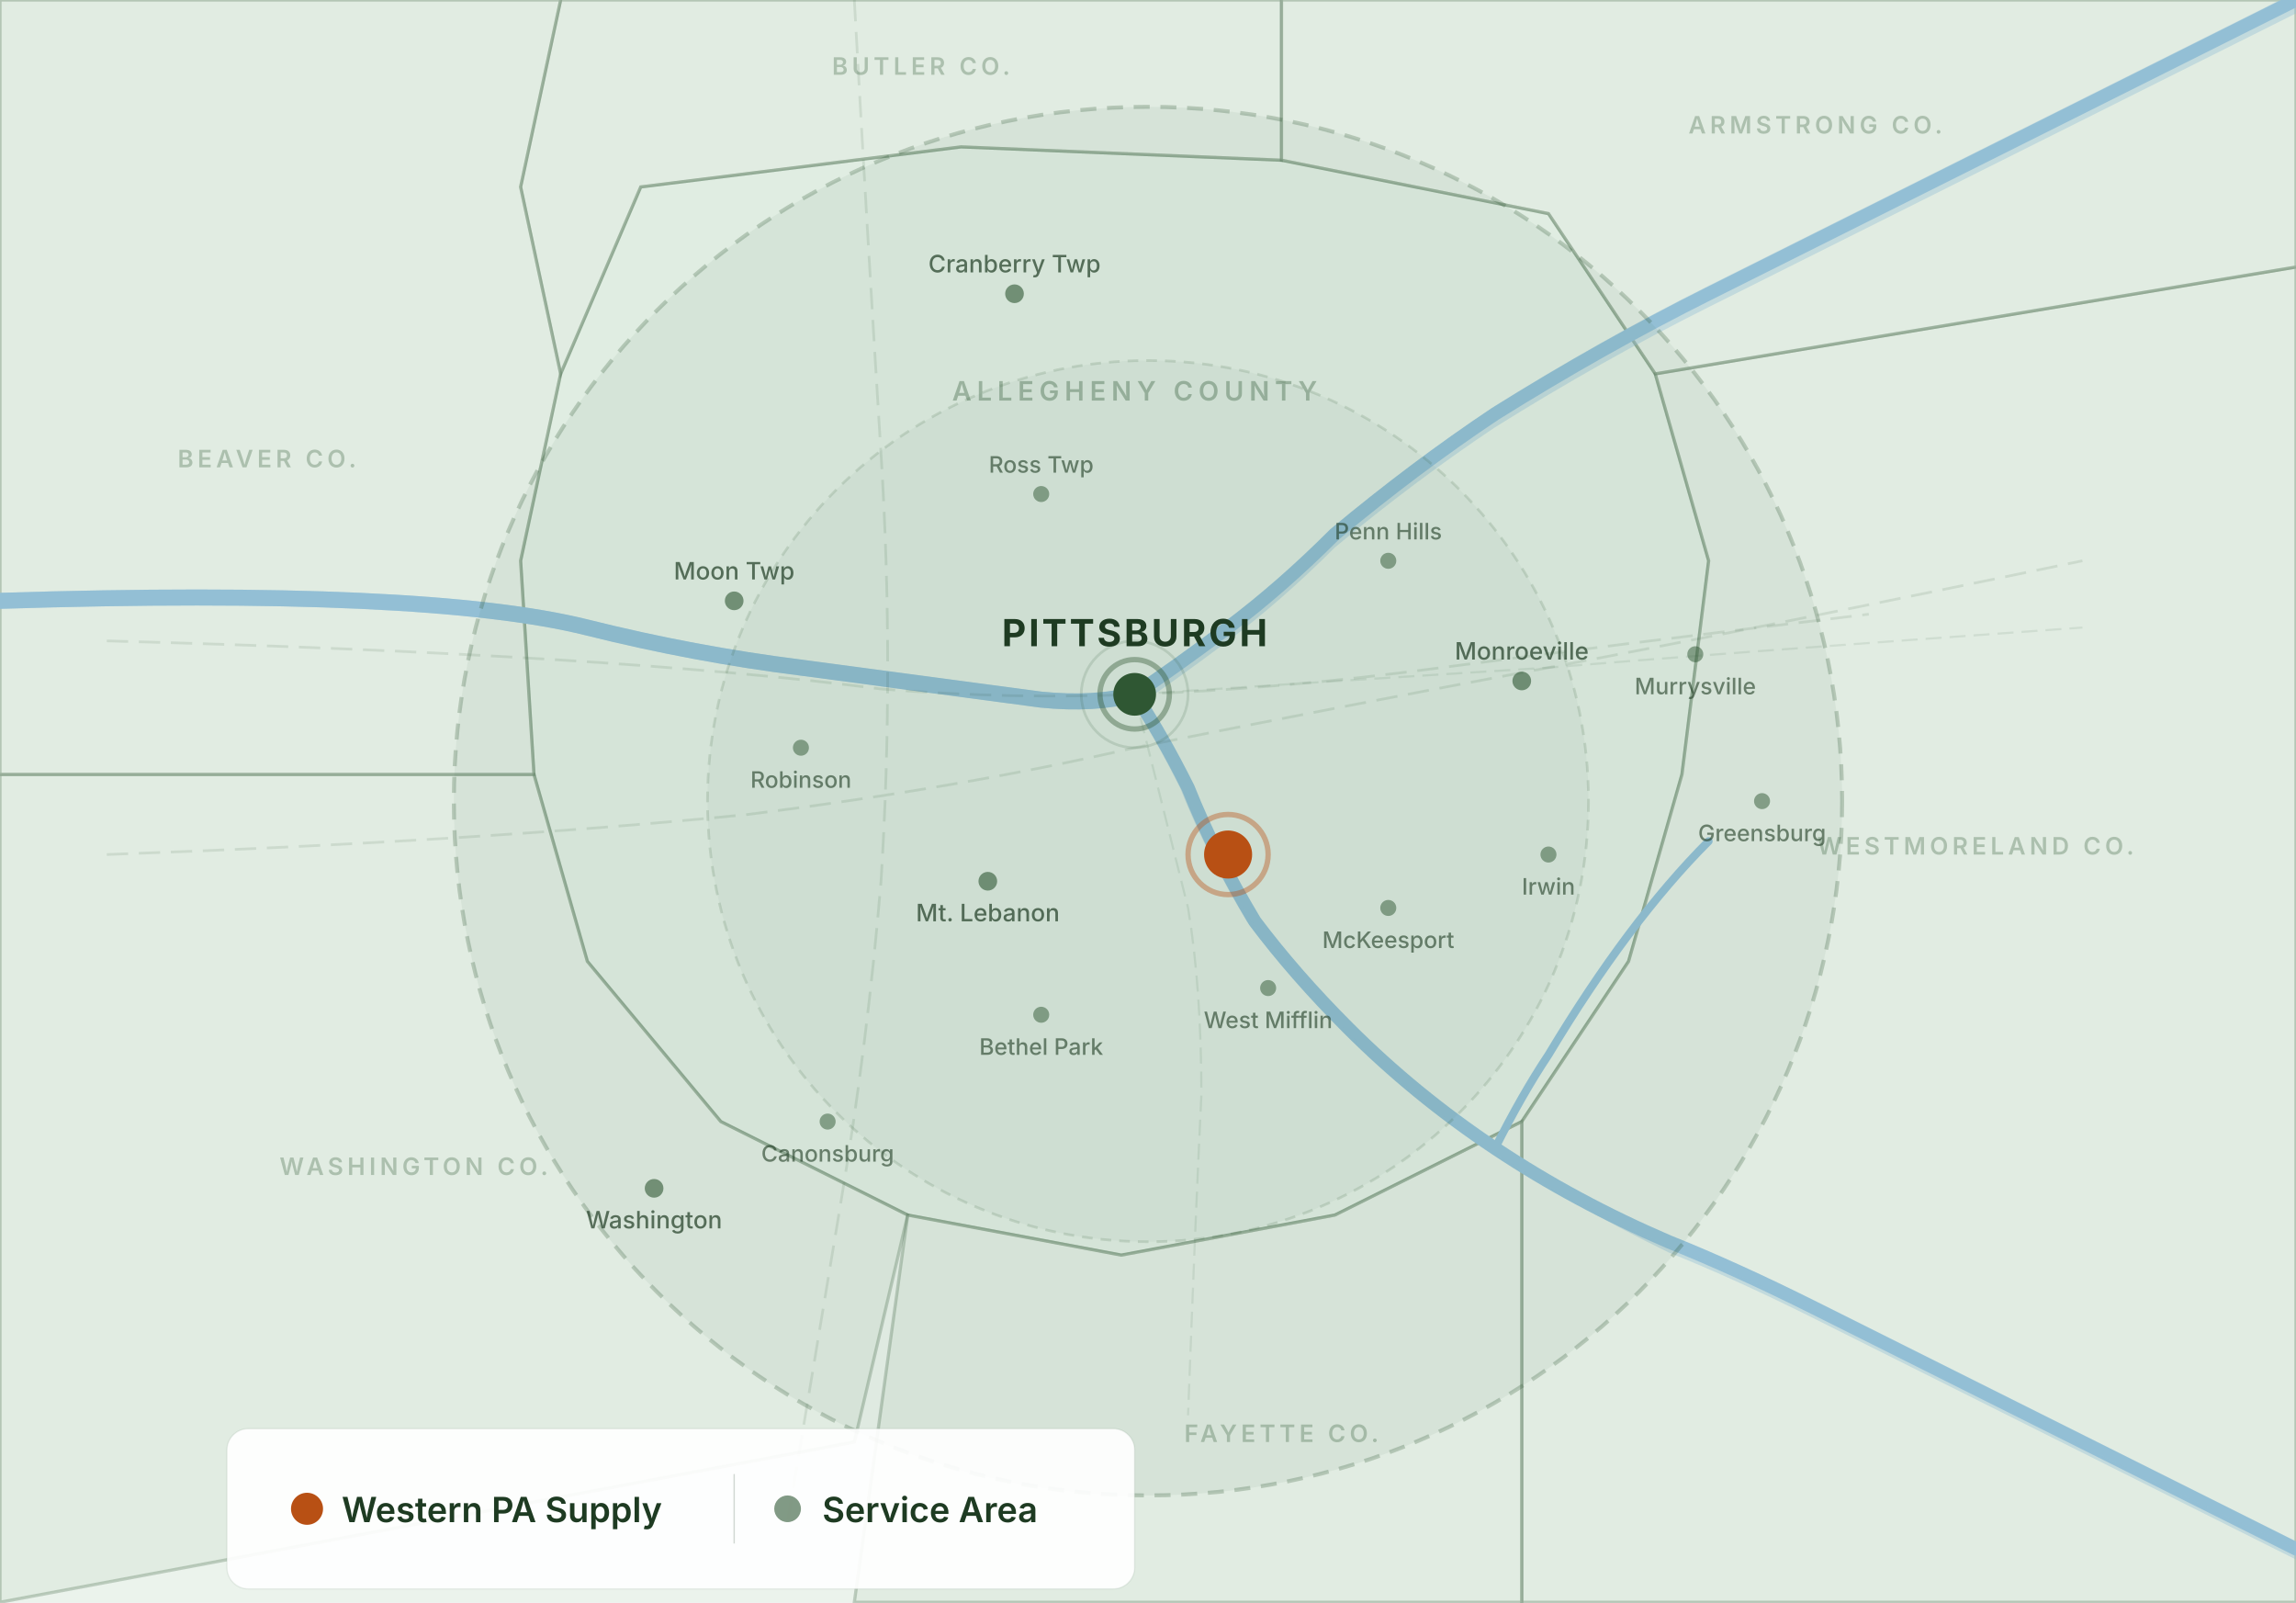
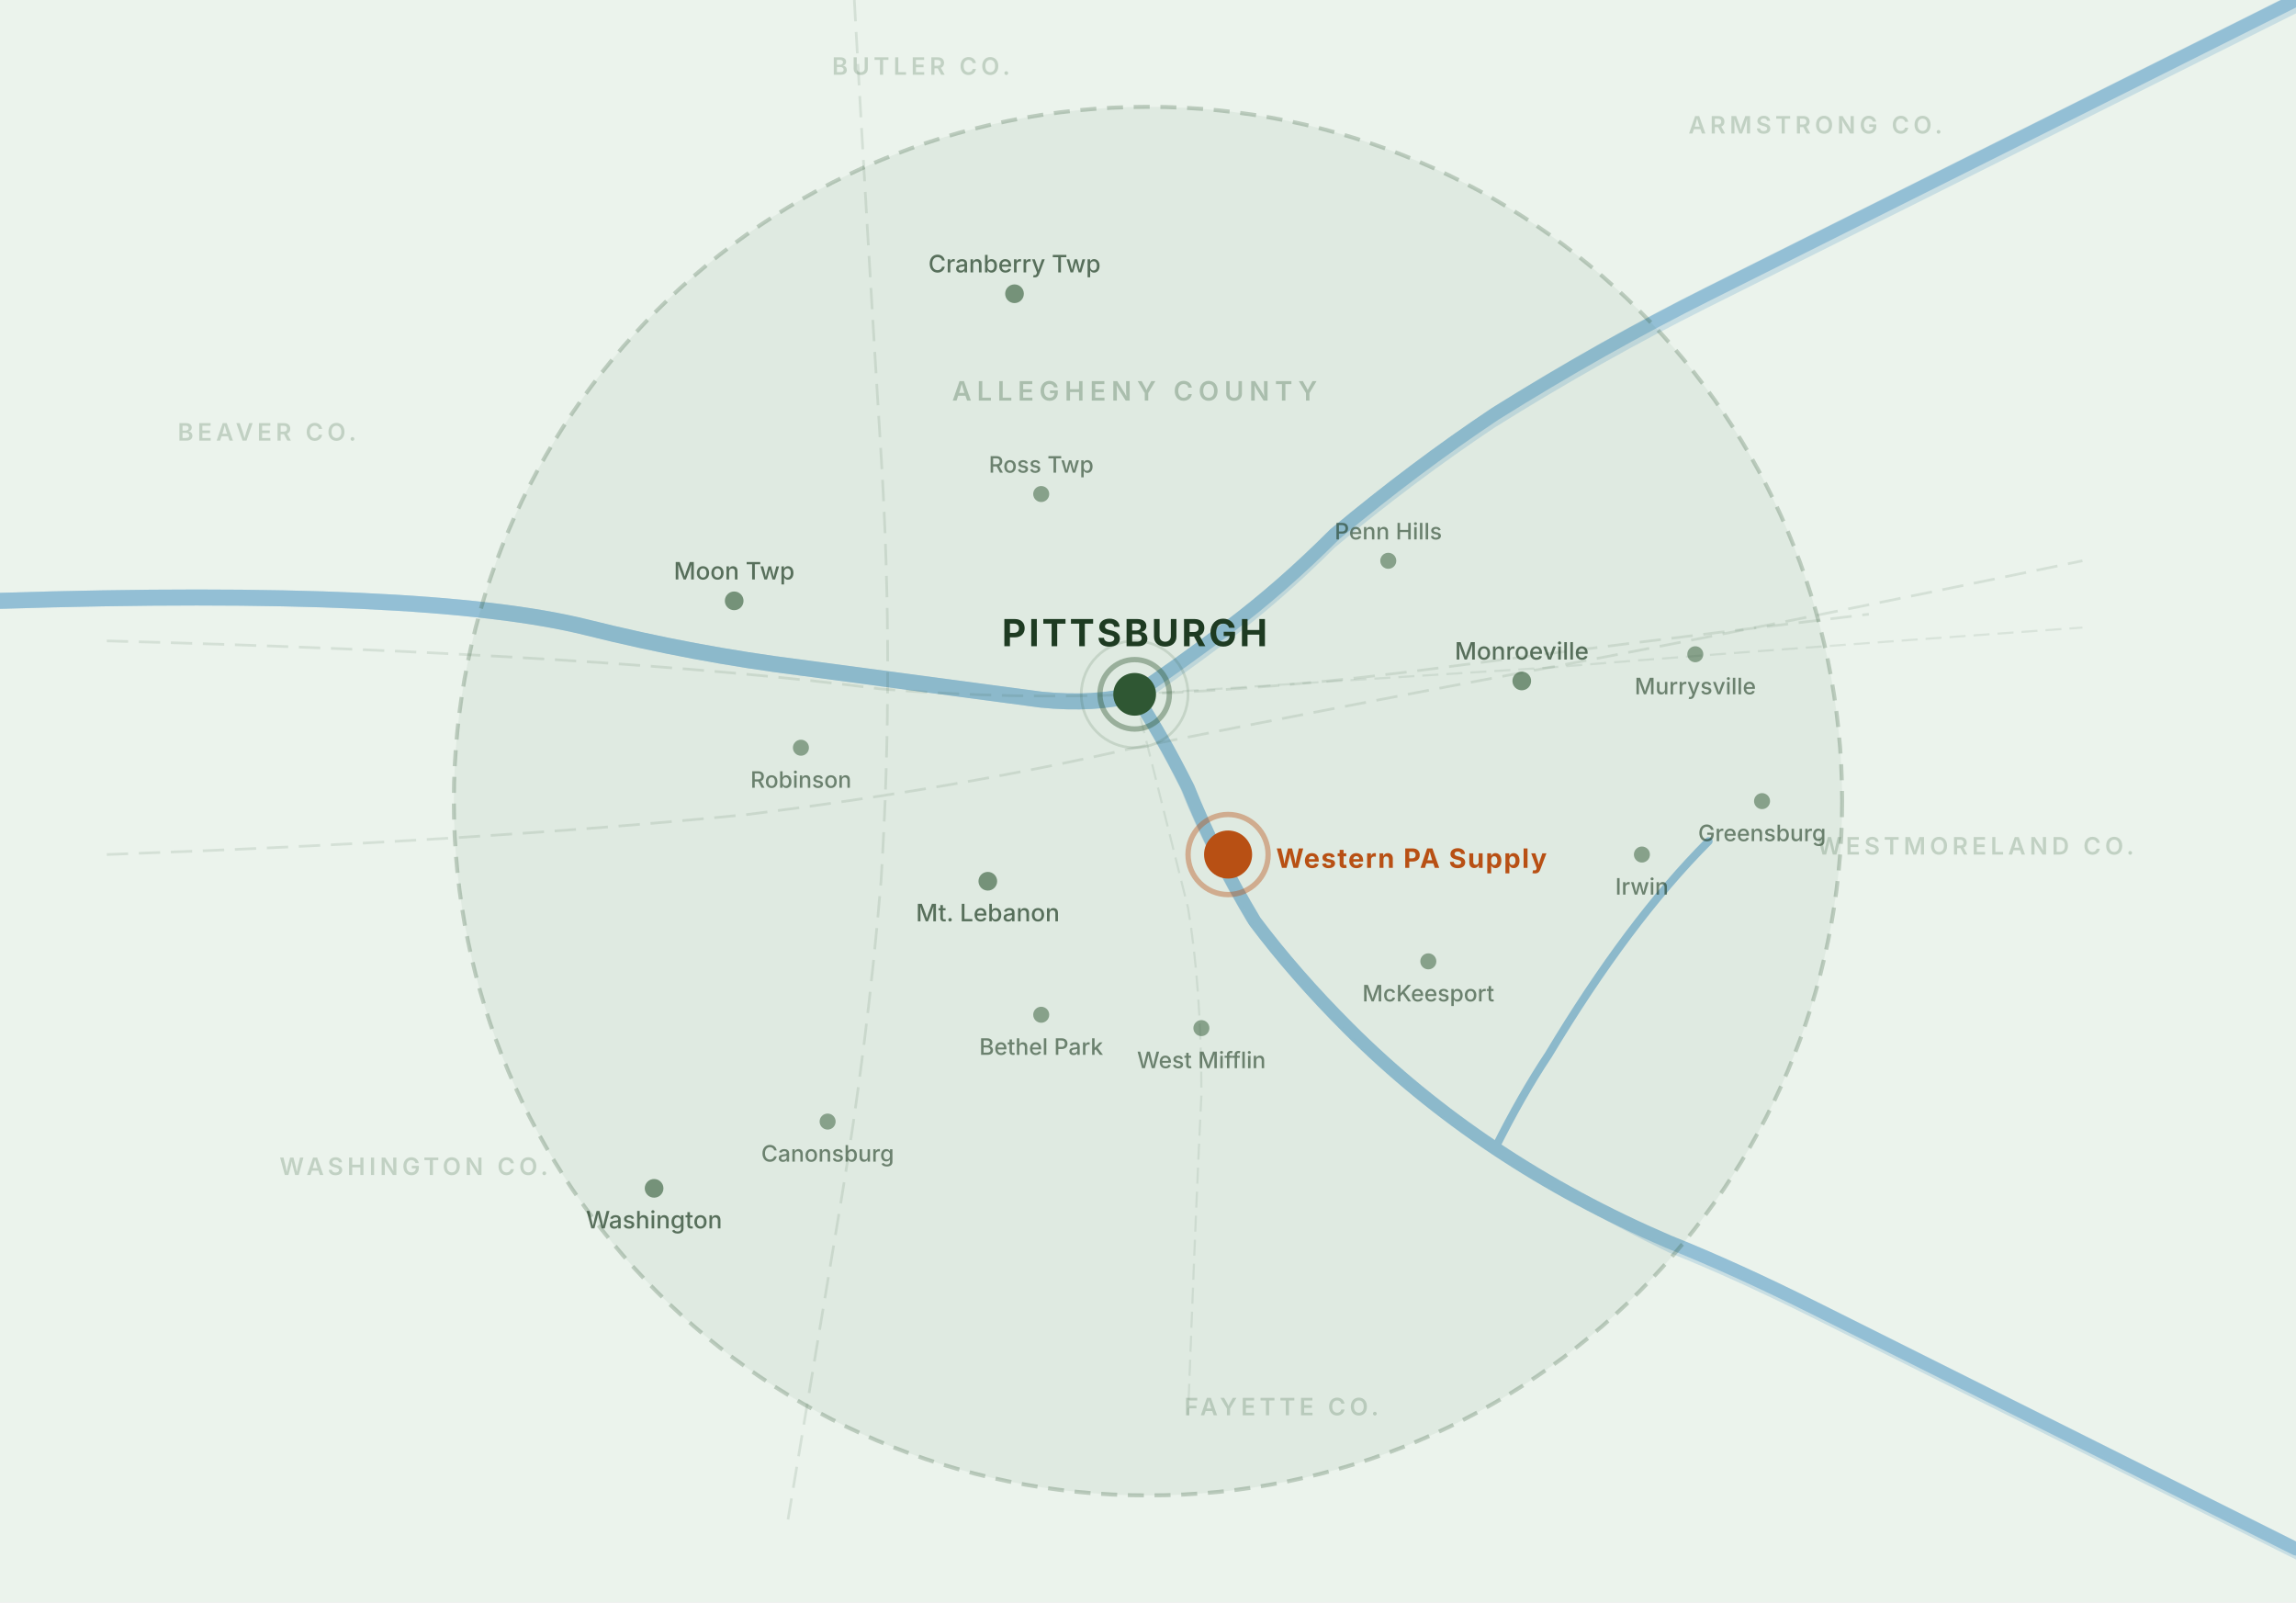
<svg xmlns="http://www.w3.org/2000/svg" viewBox="-80 -10 860 600" fill="none">
  <rect x="-80" y="-10" width="860" height="600" rx="0" fill="#EBF3EC" />
-   <path d="M160 60 L280 45 L400 50 L500 70 L540 130 L560 200 L550 280 L530 350 L490 410 L420 445 L340 460 L260 445 L190 410 L140 350 L120 280 L115 200 L130 130Z" fill="#D6E8D8" fill-opacity="0.5" stroke="#2F5733" stroke-width="1.2" stroke-opacity="0.25" />
-   <text x="345" y="140" text-anchor="middle" font-family="system-ui, -apple-system, sans-serif" font-size="10" fill="#2F5733" opacity="0.35" font-weight="600" letter-spacing="2">ALLEGHENY COUNTY</text>
-   <path d="M-80 280 L120 280 L140 350 L190 410 L260 445 L240 530 L-80 590Z" fill="#CDE0CF" fill-opacity="0.35" stroke="#2F5733" stroke-width="1.2" stroke-opacity="0.25" />
-   <text x="75" y="430" text-anchor="middle" font-family="system-ui, -apple-system, sans-serif" font-size="9" fill="#2F5733" opacity="0.3" font-weight="600" letter-spacing="1.5">WASHINGTON CO.</text>
-   <path d="M540 130 L780 90 L780 590 L490 590 L490 410 L530 350 L550 280 L560 200Z" fill="#CDE0CF" fill-opacity="0.35" stroke="#2F5733" stroke-width="1.2" stroke-opacity="0.25" />
-   <text x="660" y="310" text-anchor="middle" font-family="system-ui, -apple-system, sans-serif" font-size="9" fill="#2F5733" opacity="0.3" font-weight="600" letter-spacing="1.5">WESTMORELAND CO.</text>
-   <path d="M130 -10 L400 -10 L400 50 L280 45 L160 60 L130 130 L115 60Z" fill="#CDE0CF" fill-opacity="0.35" stroke="#2F5733" stroke-width="1.2" stroke-opacity="0.25" />
-   <text x="265" y="18" text-anchor="middle" font-family="system-ui, -apple-system, sans-serif" font-size="9" fill="#2F5733" opacity="0.3" font-weight="600" letter-spacing="1.5">BUTLER CO.</text>
-   <path d="M-80 -10 L130 -10 L115 60 L130 130 L115 200 L120 280 L-80 280Z" fill="#CDE0CF" fill-opacity="0.35" stroke="#2F5733" stroke-width="1.2" stroke-opacity="0.25" />
-   <text x="20" y="165" text-anchor="middle" font-family="system-ui, -apple-system, sans-serif" font-size="9" fill="#2F5733" opacity="0.3" font-weight="600" letter-spacing="1.5">BEAVER CO.</text>
-   <path d="M400 -10 L780 -10 L780 90 L540 130 L500 70 L400 50Z" fill="#CDE0CF" fill-opacity="0.35" stroke="#2F5733" stroke-width="1.2" stroke-opacity="0.25" />
-   <text x="600" y="40" text-anchor="middle" font-family="system-ui, -apple-system, sans-serif" font-size="9" fill="#2F5733" opacity="0.3" font-weight="600" letter-spacing="1.5">ARMSTRONG CO.</text>
-   <path d="M420 445 L490 410 L490 590 L240 590 L260 445 L340 460Z" fill="#CDE0CF" fill-opacity="0.35" stroke="#2F5733" stroke-width="1.2" stroke-opacity="0.25" />
-   <text x="400" y="530" text-anchor="middle" font-family="system-ui, -apple-system, sans-serif" font-size="9" fill="#2F5733" opacity="0.3" font-weight="600" letter-spacing="1.5">FAYETTE CO.</text>
+   <text x="345" y="140" text-anchor="middle" font-family="system-ui, -apple-system, sans-serif" font-size="10" fill="#2F5733" opacity="0.3" font-weight="600" letter-spacing="2">ALLEGHENY COUNTY</text>
+   <text x="75" y="430" text-anchor="middle" font-family="system-ui, -apple-system, sans-serif" font-size="9" fill="#2F5733" opacity="0.22" font-weight="600" letter-spacing="1.5">WASHINGTON CO.</text>
+   <text x="660" y="310" text-anchor="middle" font-family="system-ui, -apple-system, sans-serif" font-size="9" fill="#2F5733" opacity="0.22" font-weight="600" letter-spacing="1.5">WESTMORELAND CO.</text>
+   <text x="265" y="18" text-anchor="middle" font-family="system-ui, -apple-system, sans-serif" font-size="9" fill="#2F5733" opacity="0.22" font-weight="600" letter-spacing="1.5">BUTLER CO.</text>
+   <text x="20" y="155" text-anchor="middle" font-family="system-ui, -apple-system, sans-serif" font-size="9" fill="#2F5733" opacity="0.22" font-weight="600" letter-spacing="1.5">BEAVER CO.</text>
+   <text x="600" y="40" text-anchor="middle" font-family="system-ui, -apple-system, sans-serif" font-size="9" fill="#2F5733" opacity="0.22" font-weight="600" letter-spacing="1.5">ARMSTRONG CO.</text>
+   <text x="400" y="520" text-anchor="middle" font-family="system-ui, -apple-system, sans-serif" font-size="9" fill="#2F5733" opacity="0.22" font-weight="600" letter-spacing="1.5">FAYETTE CO.</text>
  <path d="M-80 215 Q80 210 140 225 Q180 235 220 240 Q280 248 310 252 Q330 254 345 250" stroke="#93BFD5" stroke-width="6" fill="none" stroke-linecap="round" />
  <path d="M345 250 Q360 240 380 225 Q400 210 420 190 Q450 165 480 145 Q520 120 560 100 Q600 80 650 55 Q680 40 780 -10" stroke="#93BFD5" stroke-width="5" fill="none" stroke-linecap="round" />
  <path d="M345 250 Q355 265 365 285 Q375 310 390 335 Q405 355 425 375 Q450 400 480 420 Q510 440 545 455 Q570 465 600 480 Q640 500 700 530 Q740 550 780 570" stroke="#93BFD5" stroke-width="5" fill="none" stroke-linecap="round" />
  <path d="M480 420 Q490 400 500 385 Q515 360 530 340 Q545 320 560 305" stroke="#93BFD5" stroke-width="3" fill="none" stroke-linecap="round" />
  <path d="M-80 212 Q80 207 140 222 Q180 232 220 237 Q280 245 310 249 Q330 251 345 247 L345 253 Q330 257 310 255 Q280 251 220 243 Q180 238 140 228 Q80 213 -80 218Z" fill="#93BFD5" opacity="0.4" />
  <path d="M345 247 Q360 237 380 222 Q400 207 420 187 Q450 162 480 142 Q520 117 560 97 Q600 77 650 52 Q680 37 780 -13 L780 -5 Q680 45 650 60 Q600 85 560 105 Q520 125 480 150 Q450 170 420 195 Q400 215 380 230 Q360 245 345 255Z" fill="#93BFD5" opacity="0.4" />
  <path d="M342 250 Q352 265 362 285 Q372 310 387 335 Q402 355 422 375 Q447 400 477 420 Q507 440 542 455 Q567 465 597 480 Q637 500 697 530 Q737 550 780 570 L780 574 Q740 554 700 534 Q640 504 600 484 Q570 469 545 459 Q510 442 480 422 Q450 402 425 377 Q405 357 390 337 Q375 312 365 287 Q355 267 348 254Z" fill="#93BFD5" opacity="0.4" />
  <path d="M-40 230 Q150 235 250 248 Q300 252 345 250 Q400 248 460 240 Q520 232 620 220" stroke="#2F5733" stroke-width="1" stroke-opacity="0.12" stroke-dasharray="8 4" fill="none" />
  <path d="M240 -10 Q245 80 250 160 Q255 240 250 320 Q245 380 235 440 Q225 500 215 560" stroke="#2F5733" stroke-width="1" stroke-opacity="0.12" stroke-dasharray="8 4" fill="none" />
  <path d="M-40 310 Q100 305 200 295 Q280 285 345 270 Q420 255 500 240 Q580 225 700 200" stroke="#2F5733" stroke-width="1" stroke-opacity="0.12" stroke-dasharray="8 4" fill="none" />
  <path d="M345 250 Q355 290 365 330 Q370 360 370 400 Q368 440 365 520" stroke="#2F5733" stroke-width="0.8" stroke-opacity="0.1" stroke-dasharray="6 3" fill="none" />
  <path d="M345 250 Q420 245 500 240 Q560 235 700 225" stroke="#2F5733" stroke-width="0.8" stroke-opacity="0.1" stroke-dasharray="6 3" fill="none" />
  <circle cx="350" cy="290" r="260" fill="#2F5733" fill-opacity="0.06" stroke="#2F5733" stroke-width="1.5" stroke-dasharray="6 4" stroke-opacity="0.25" />
-   <circle cx="350" cy="290" r="165" fill="#2F5733" fill-opacity="0.04" stroke="#2F5733" stroke-width="1" stroke-dasharray="4 3" stroke-opacity="0.15" />
  <circle cx="345" cy="250" r="8" fill="#2F5733" />
  <circle cx="345" cy="250" r="13" fill="none" stroke="#2F5733" stroke-width="2" opacity="0.4" />
  <circle cx="345" cy="250" r="20" fill="none" stroke="#2F5733" stroke-width="1" opacity="0.15" />
  <text x="345" y="232" text-anchor="middle" font-family="system-ui, -apple-system, sans-serif" font-size="14" font-weight="700" fill="#1E3B22" letter-spacing="1">PITTSBURGH</text>
  <circle cx="380" cy="310" r="9" fill="#B85014" />
  <circle cx="380" cy="310" r="15" fill="none" stroke="#B85014" stroke-width="2" opacity="0.4" />
+   <text x="398" y="315" font-family="system-ui, -apple-system, sans-serif" font-size="10" fill="#B85014" font-weight="700" letter-spacing="0.5">Western PA Supply</text>
  <circle cx="300" cy="100" r="3.5" fill="#2F5733" opacity="0.6" />
  <text x="300" y="92" text-anchor="middle" font-family="system-ui, -apple-system, sans-serif" font-size="9" fill="#1E3B22" opacity="0.7" font-weight="500">Cranberry Twp</text>
  <circle cx="310" cy="175" r="3" fill="#2F5733" opacity="0.5" />
  <text x="310" y="167" text-anchor="middle" font-family="system-ui, -apple-system, sans-serif" font-size="8.5" fill="#1E3B22" opacity="0.6" font-weight="500">Ross Twp</text>
  <circle cx="490" cy="245" r="3.5" fill="#2F5733" opacity="0.6" />
  <text x="490" y="237" text-anchor="middle" font-family="system-ui, -apple-system, sans-serif" font-size="9" fill="#1E3B22" opacity="0.7" font-weight="500">Monroeville</text>
  <circle cx="440" cy="200" r="3" fill="#2F5733" opacity="0.5" />
  <text x="440" y="192" text-anchor="middle" font-family="system-ui, -apple-system, sans-serif" font-size="8.5" fill="#1E3B22" opacity="0.6" font-weight="500">Penn Hills</text>
  <circle cx="555" cy="235" r="3" fill="#2F5733" opacity="0.5" />
  <text x="555" y="250" text-anchor="middle" font-family="system-ui, -apple-system, sans-serif" font-size="8.5" fill="#1E3B22" opacity="0.6" font-weight="500">Murrysville</text>
  <circle cx="290" cy="320" r="3.5" fill="#2F5733" opacity="0.6" />
  <text x="290" y="335" text-anchor="middle" font-family="system-ui, -apple-system, sans-serif" font-size="9" fill="#1E3B22" opacity="0.7" font-weight="500">Mt. Lebanon</text>
  <circle cx="310" cy="370" r="3" fill="#2F5733" opacity="0.5" />
  <text x="310" y="385" text-anchor="middle" font-family="system-ui, -apple-system, sans-serif" font-size="8.5" fill="#1E3B22" opacity="0.6" font-weight="500">Bethel Park</text>
-   <circle cx="440" cy="330" r="3" fill="#2F5733" opacity="0.5" />
-   <text x="440" y="345" text-anchor="middle" font-family="system-ui, -apple-system, sans-serif" font-size="8.5" fill="#1E3B22" opacity="0.6" font-weight="500">McKeesport</text>
-   <circle cx="395" cy="360" r="3" fill="#2F5733" opacity="0.5" />
-   <text x="395" y="375" text-anchor="middle" font-family="system-ui, -apple-system, sans-serif" font-size="8.5" fill="#1E3B22" opacity="0.6" font-weight="500">West Mifflin</text>
+   <circle cx="455" cy="350" r="3" fill="#2F5733" opacity="0.5" />
+   <text x="455" y="365" text-anchor="middle" font-family="system-ui, -apple-system, sans-serif" font-size="8.5" fill="#1E3B22" opacity="0.6" font-weight="500">McKeesport</text>
+   <circle cx="370" cy="375" r="3" fill="#2F5733" opacity="0.5" />
+   <text x="370" y="390" text-anchor="middle" font-family="system-ui, -apple-system, sans-serif" font-size="8.5" fill="#1E3B22" opacity="0.6" font-weight="500">West Mifflin</text>
  <circle cx="195" cy="215" r="3.5" fill="#2F5733" opacity="0.6" />
  <text x="195" y="207" text-anchor="middle" font-family="system-ui, -apple-system, sans-serif" font-size="9" fill="#1E3B22" opacity="0.7" font-weight="500">Moon Twp</text>
  <circle cx="220" cy="270" r="3" fill="#2F5733" opacity="0.5" />
  <text x="220" y="285" text-anchor="middle" font-family="system-ui, -apple-system, sans-serif" font-size="8.5" fill="#1E3B22" opacity="0.6" font-weight="500">Robinson</text>
  <circle cx="165" cy="435" r="3.5" fill="#2F5733" opacity="0.6" />
  <text x="165" y="450" text-anchor="middle" font-family="system-ui, -apple-system, sans-serif" font-size="9" fill="#1E3B22" opacity="0.7" font-weight="500">Washington</text>
  <circle cx="230" cy="410" r="3" fill="#2F5733" opacity="0.5" />
  <text x="230" y="425" text-anchor="middle" font-family="system-ui, -apple-system, sans-serif" font-size="8.5" fill="#1E3B22" opacity="0.6" font-weight="500">Canonsburg</text>
-   <circle cx="500" cy="310" r="3" fill="#2F5733" opacity="0.5" />
-   <text x="500" y="325" text-anchor="middle" font-family="system-ui, -apple-system, sans-serif" font-size="8.5" fill="#1E3B22" opacity="0.6" font-weight="500">Irwin</text>
+   <circle cx="535" cy="310" r="3" fill="#2F5733" opacity="0.5" />
+   <text x="535" y="325" text-anchor="middle" font-family="system-ui, -apple-system, sans-serif" font-size="8.5" fill="#1E3B22" opacity="0.6" font-weight="500">Irwin</text>
  <circle cx="580" cy="290" r="3" fill="#2F5733" opacity="0.5" />
  <text x="580" y="305" text-anchor="middle" font-family="system-ui, -apple-system, sans-serif" font-size="8.5" fill="#1E3B22" opacity="0.6" font-weight="500">Greensburg</text>
-   <rect x="5" y="525" width="340" height="60" rx="8" fill="white" opacity="0.92" stroke="#2F5733" stroke-width="0.5" stroke-opacity="0.1" />
-   <circle cx="35" cy="555" r="6" fill="#B85014" />
-   <text x="48" y="560" font-family="system-ui, -apple-system, sans-serif" font-size="13" fill="#1E3B22" font-weight="600">Western PA Supply</text>
-   <line x1="195" y1="542" x2="195" y2="568" stroke="#1E3B22" stroke-width="0.5" opacity="0.2" />
-   <circle cx="215" cy="555" r="5" fill="#2F5733" opacity="0.6" />
-   <text x="228" y="560" font-family="system-ui, -apple-system, sans-serif" font-size="13" fill="#1E3B22" font-weight="600">Service Area</text>
</svg>
